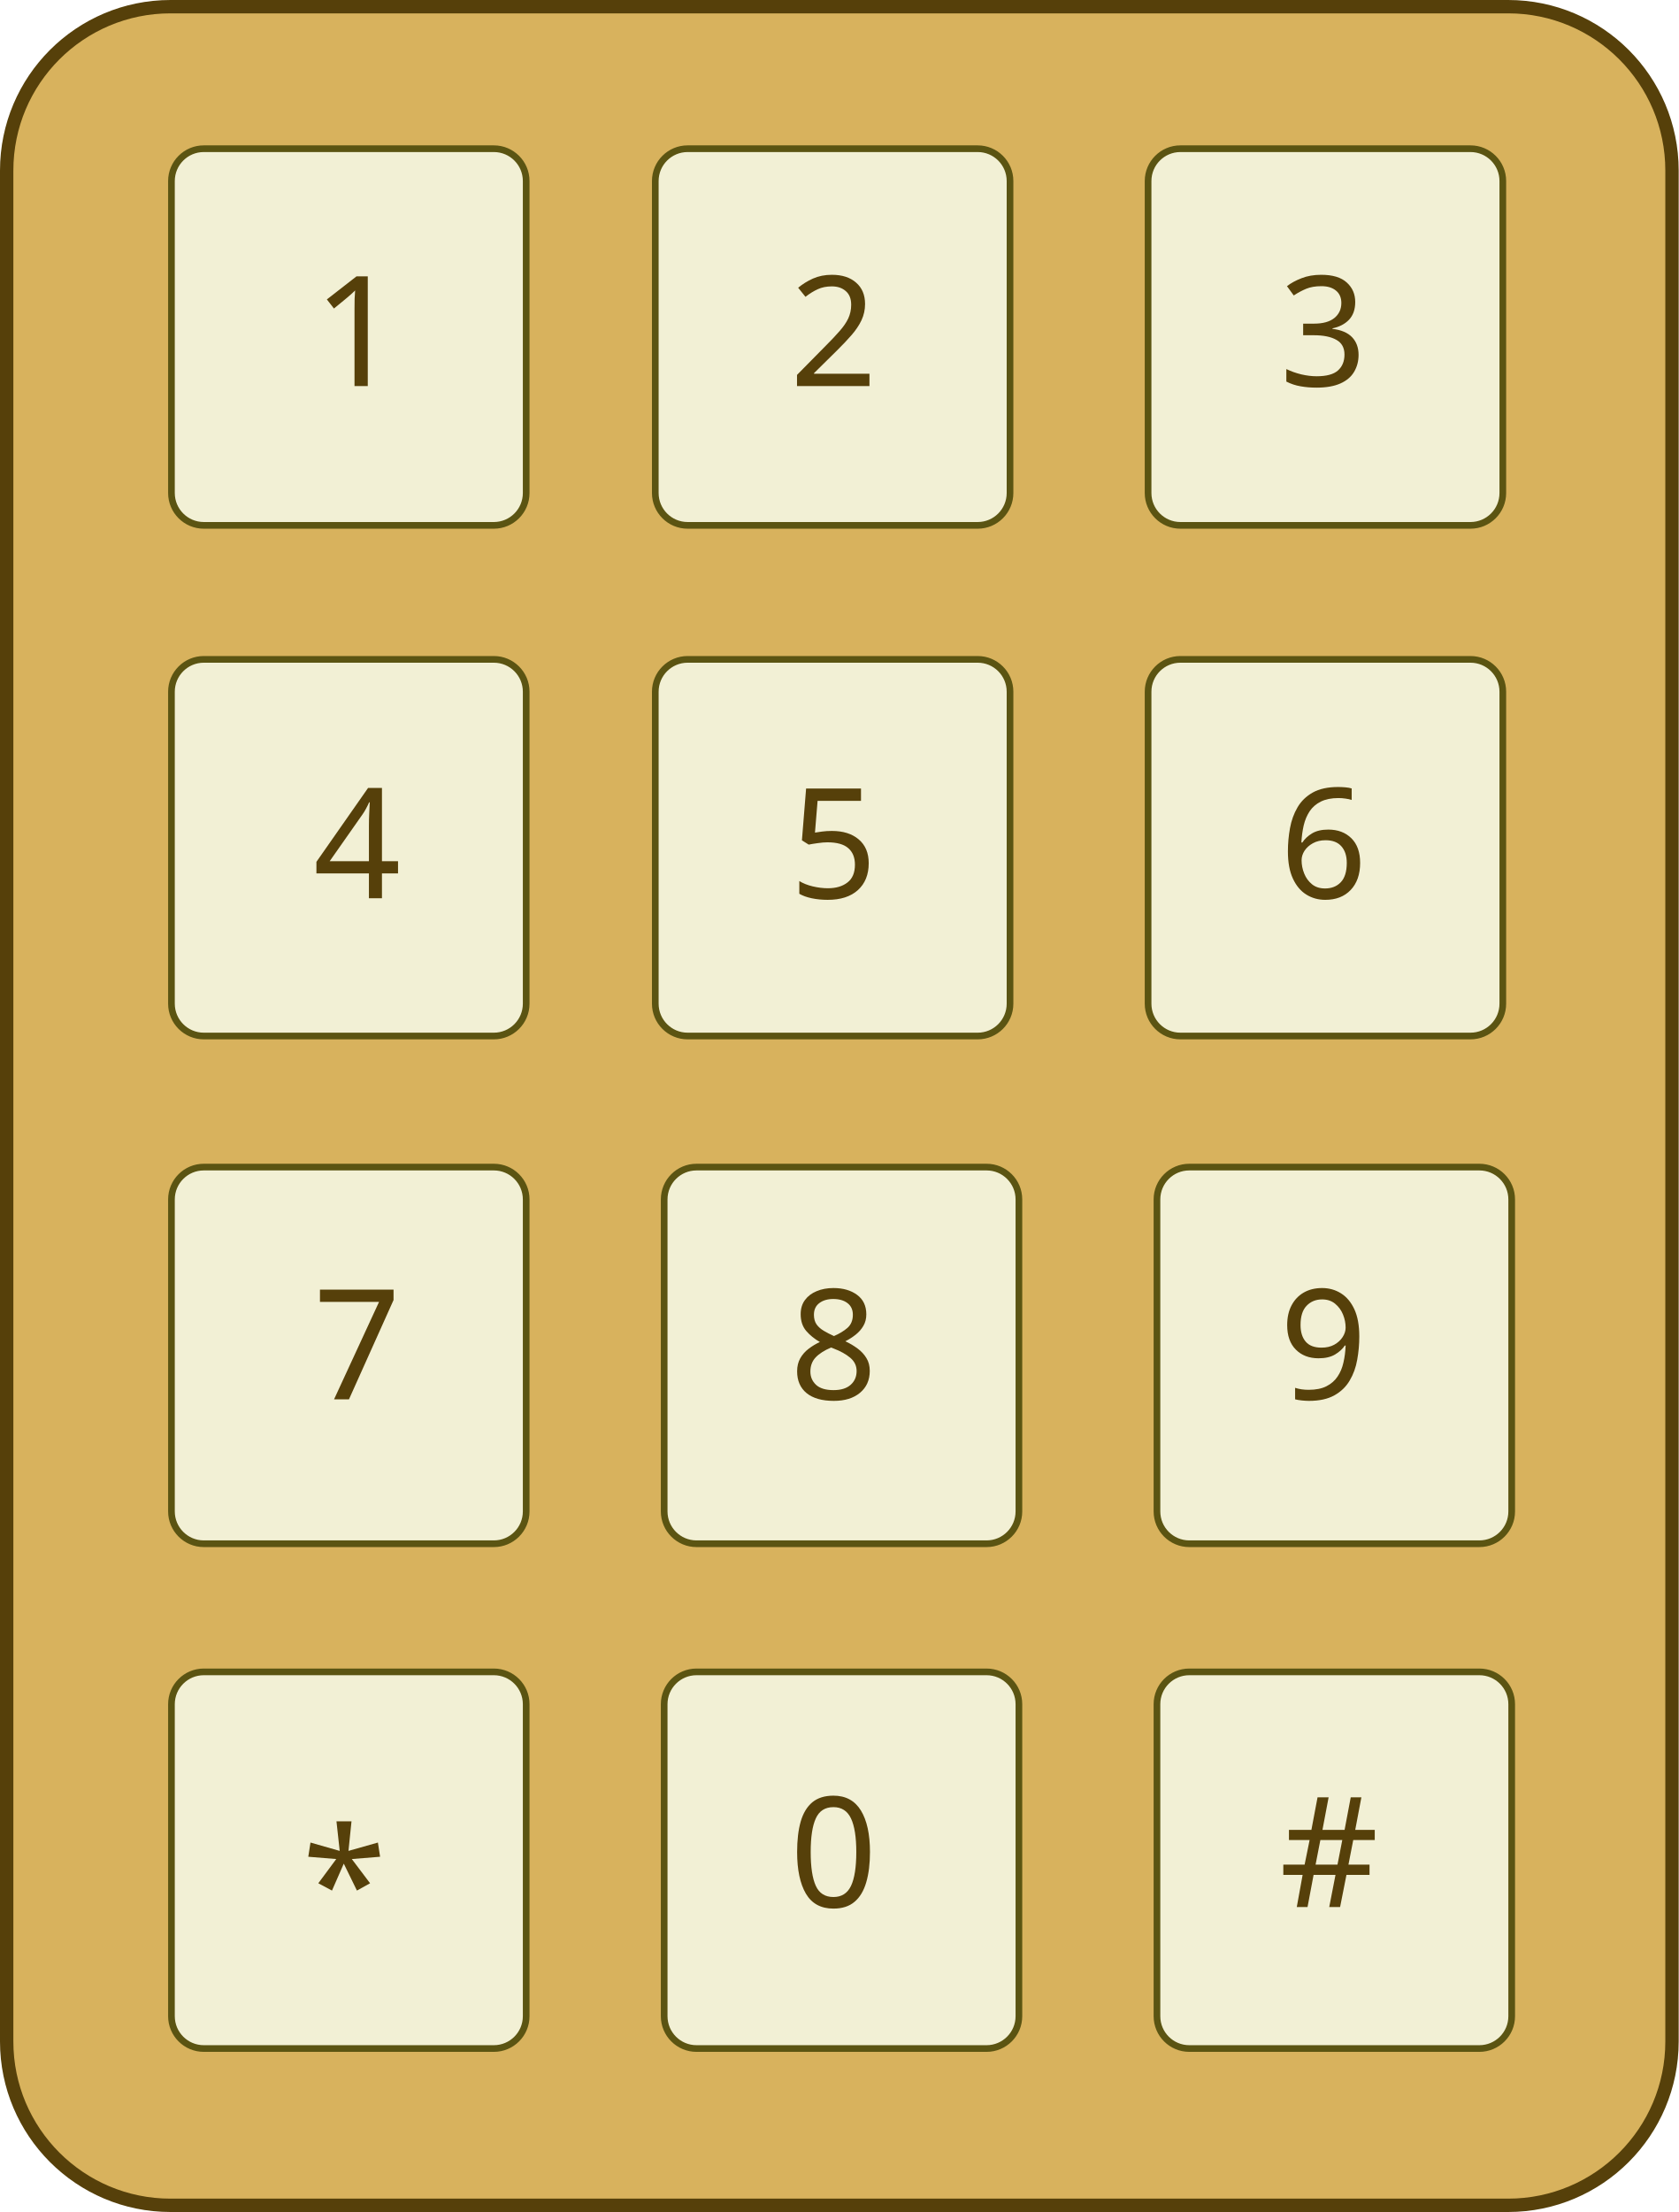
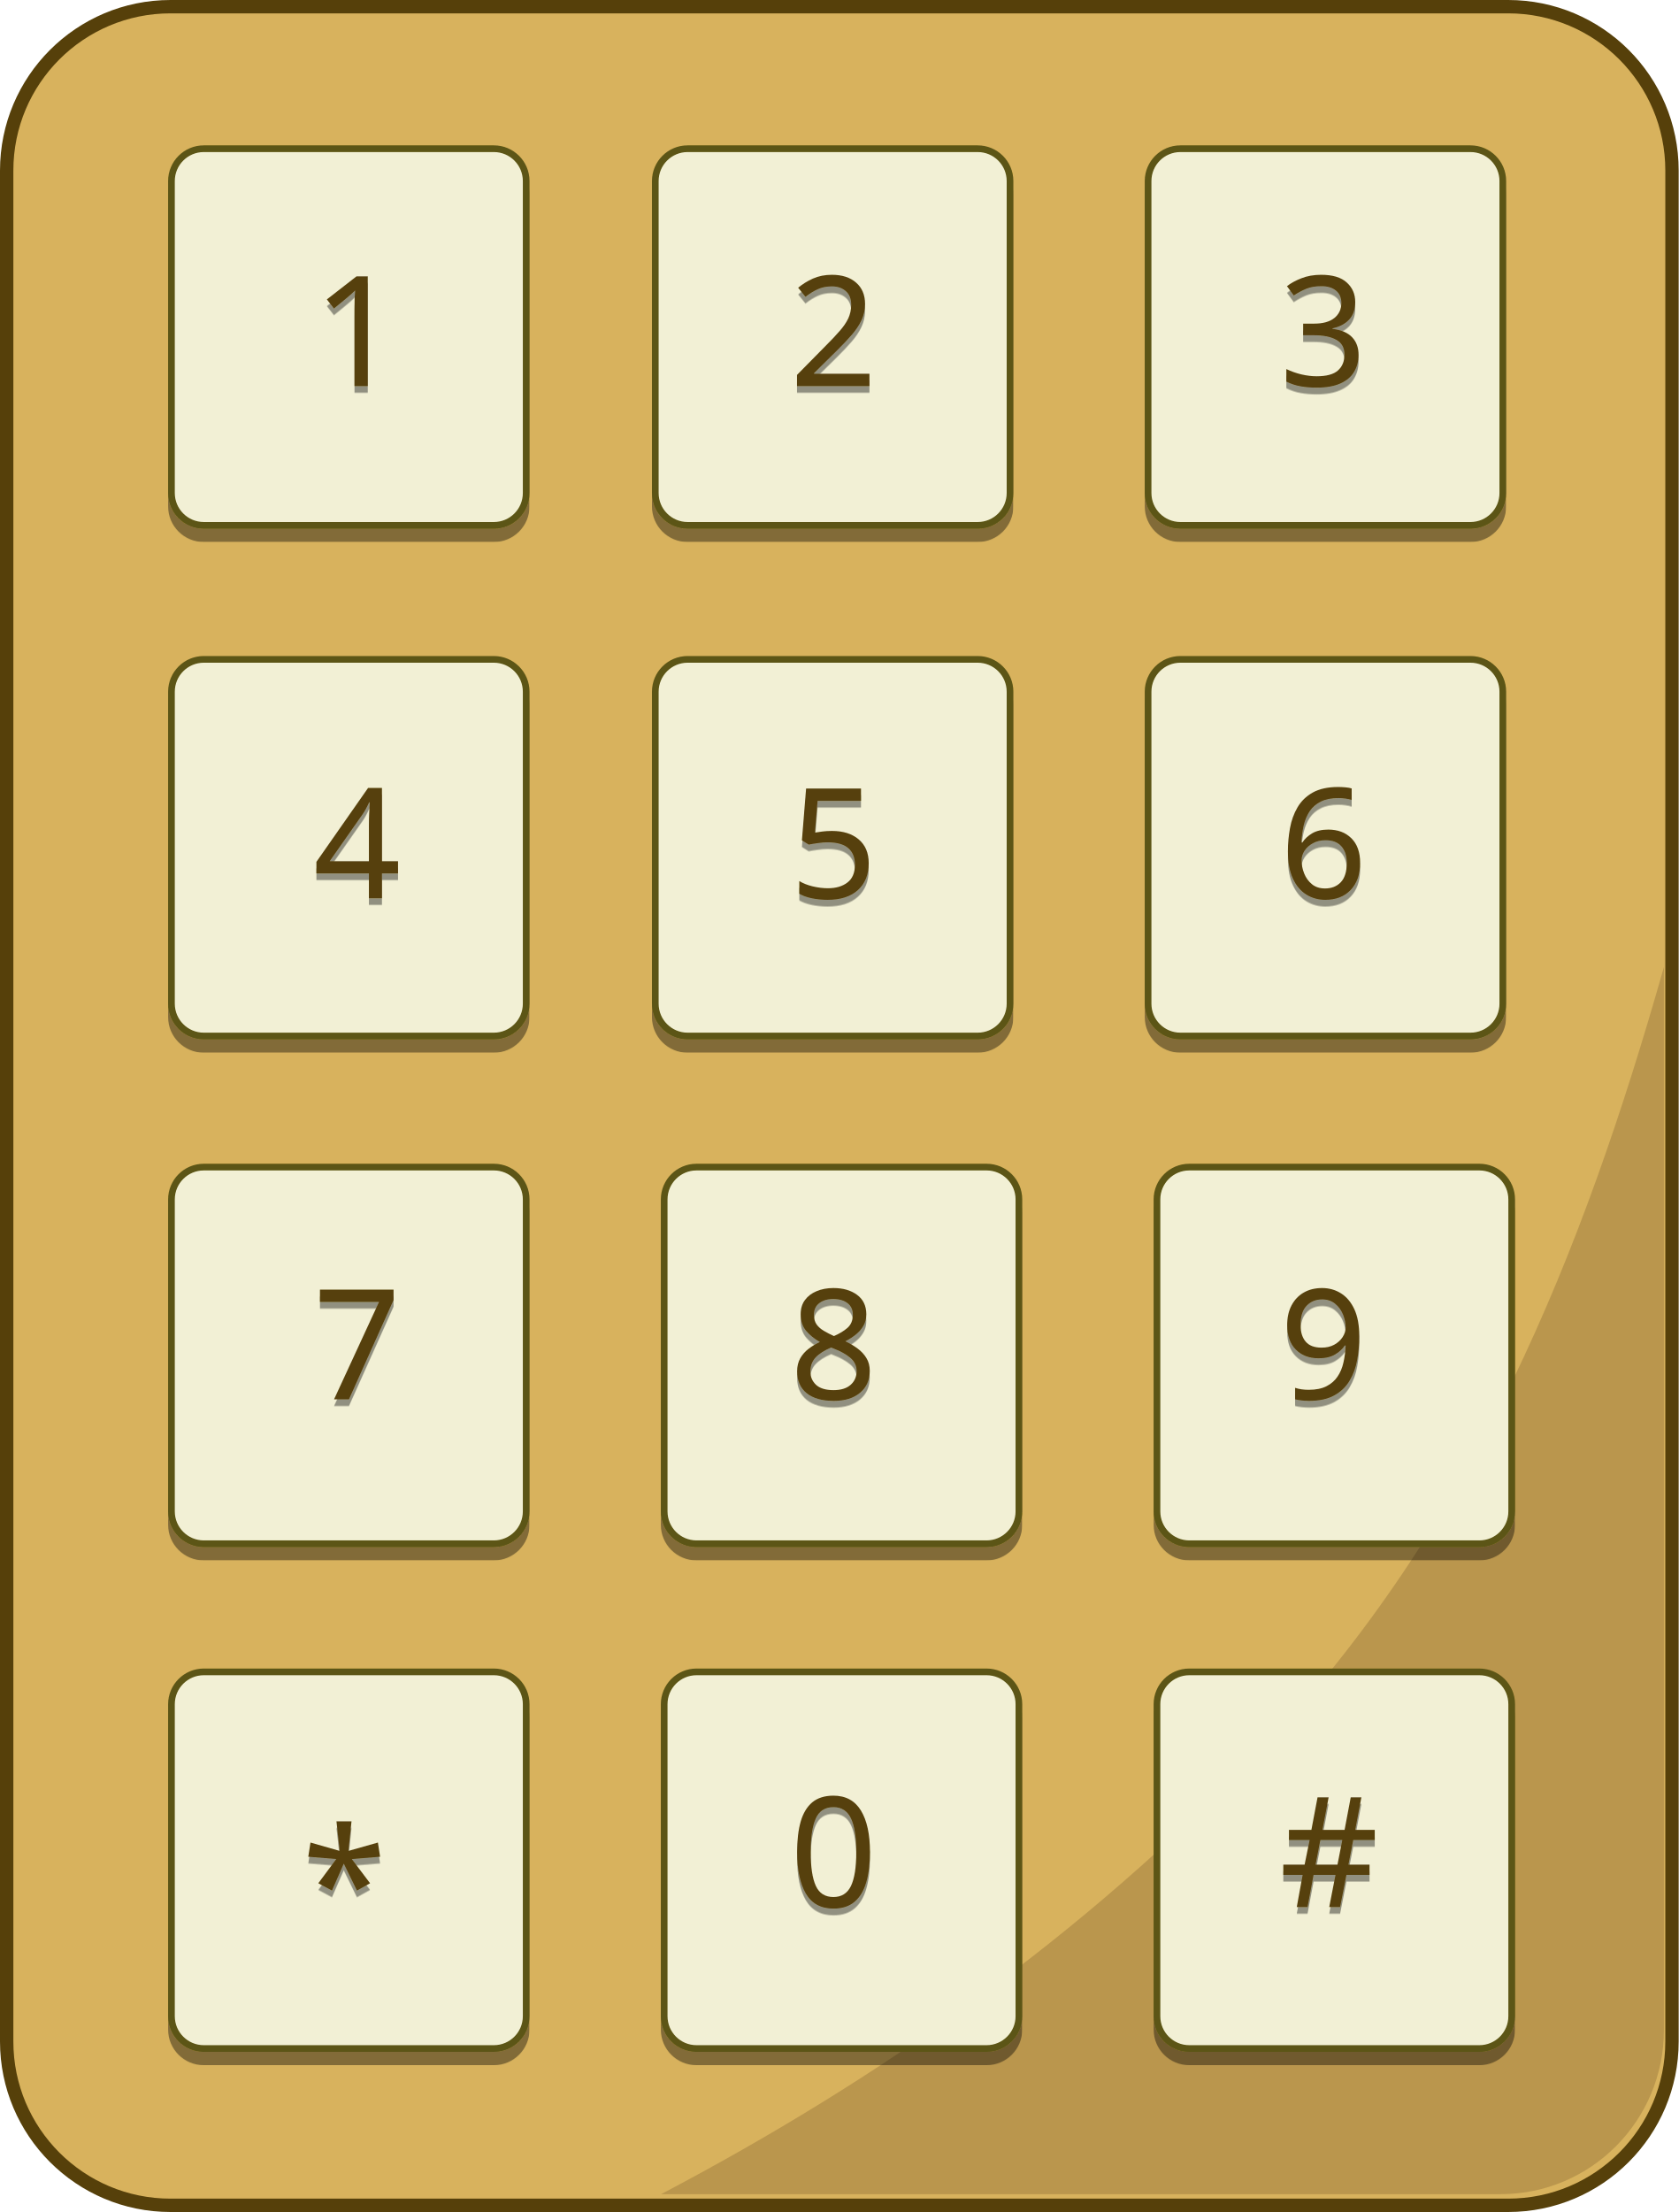
<svg xmlns="http://www.w3.org/2000/svg" id="Layer_2" data-name="Layer 2" viewBox="0 0 251.33 331.11">
  <defs>
    <style>
      .cls-1 {
+         filter: url(#drop-shadow-16);
+       }
+ 
+       .cls-1, .cls-2, .cls-3, .cls-4, .cls-5, .cls-6, .cls-7, .cls-8, .cls-9, .cls-10, .cls-11, .cls-12 {
+         fill: #56400a;
+         font-family: WorkSans-Regular, 'Work Sans';
+         font-size: 23px;
+       }
+ 
+       .cls-13 {
        fill: #d8b25d;
        stroke: #56400a;
        stroke-linecap: round;
        stroke-linejoin: round;
        stroke-width: 2px;
      }

-       .cls-2 {
-         letter-spacing: -.03em;
-       }
- 
-       .cls-2, .cls-3 {
-         fill: #56400a;
-         font-family: WorkSans-Regular, 'Work Sans';
-         font-size: 23px;
-       }
- 
-       .cls-4 {
+       .cls-14 {
+         filter: url(#drop-shadow-4);
+       }
+ 
+       .cls-14, .cls-15, .cls-16, .cls-17, .cls-18, .cls-19, .cls-20, .cls-21, .cls-22, .cls-23, .cls-24, .cls-25 {
        fill: #f2f0d5;
        stroke: #5b5412;
        stroke-miterlimit: 10;
      }
+ 
+       .cls-2 {
+         filter: url(#drop-shadow-24);
+       }
+ 
+       .cls-15 {
+         filter: url(#drop-shadow-2);
+       }
+ 
+       .cls-3 {
+         filter: url(#drop-shadow-21);
+       }
+ 
+       .cls-16 {
+         filter: url(#drop-shadow-1);
+       }
+ 
+       .cls-4 {
+         filter: url(#drop-shadow-22);
+       }
+ 
+       .cls-17 {
+         filter: url(#drop-shadow-11);
+       }
+ 
+       .cls-18 {
+         filter: url(#drop-shadow-12);
+       }
+ 
+       .cls-5 {
+         filter: url(#drop-shadow-13);
+       }
+ 
+       .cls-6 {
+         filter: url(#drop-shadow-14);
+       }
+ 
+       .cls-19 {
+         filter: url(#drop-shadow-10);
+       }
+ 
+       .cls-7 {
+         filter: url(#drop-shadow-19);
+         letter-spacing: -.03em;
+       }
+ 
+       .cls-20 {
+         filter: url(#drop-shadow-6);
+       }
+ 
+       .cls-21 {
+         filter: url(#drop-shadow-5);
+       }
+ 
+       .cls-8 {
+         filter: url(#drop-shadow-23);
+       }
+ 
+       .cls-22 {
+         filter: url(#drop-shadow-8);
+       }
+ 
+       .cls-26 {
+         fill: #ba964d;
+       }
+ 
+       .cls-23 {
+         filter: url(#drop-shadow-9);
+       }
+ 
+       .cls-24 {
+         filter: url(#drop-shadow-7);
+       }
+ 
+       .cls-9 {
+         filter: url(#drop-shadow-18);
+       }
+ 
+       .cls-10 {
+         filter: url(#drop-shadow-15);
+       }
+ 
+       .cls-25 {
+         filter: url(#drop-shadow-3);
+       }
+ 
+       .cls-11 {
+         filter: url(#drop-shadow-20);
+       }
+ 
+       .cls-12 {
+         filter: url(#drop-shadow-17);
+       }
    </style>
+     <filter id="drop-shadow-1" x="25.17" y="21.76" width="54.11" height="59.38" filterUnits="userSpaceOnUse">
+       <feOffset dx="0" dy="2" />
+       <feGaussianBlur result="blur" stdDeviation="0" />
+       <feFlood flood-color="#000" flood-opacity=".4" />
+       <feComposite in2="blur" operator="in" />
+       <feComposite in="SourceGraphic" />
+     </filter>
+     <filter id="drop-shadow-2" x="97.61" y="21.76" width="54.11" height="59.38" filterUnits="userSpaceOnUse">
+       <feOffset dx="0" dy="2" />
+       <feGaussianBlur result="blur-2" stdDeviation="0" />
+       <feFlood flood-color="#000" flood-opacity=".4" />
+       <feComposite in2="blur-2" operator="in" />
+       <feComposite in="SourceGraphic" />
+     </filter>
+     <filter id="drop-shadow-3" x="171.39" y="21.76" width="54.11" height="59.38" filterUnits="userSpaceOnUse">
+       <feOffset dx="0" dy="2" />
+       <feGaussianBlur result="blur-3" stdDeviation="0" />
+       <feFlood flood-color="#000" flood-opacity=".4" />
+       <feComposite in2="blur-3" operator="in" />
+       <feComposite in="SourceGraphic" />
+     </filter>
+     <filter id="drop-shadow-4" x="25.17" y="98.2" width="54.11" height="59.38" filterUnits="userSpaceOnUse">
+       <feOffset dx="0" dy="2" />
+       <feGaussianBlur result="blur-4" stdDeviation="0" />
+       <feFlood flood-color="#000" flood-opacity=".4" />
+       <feComposite in2="blur-4" operator="in" />
+       <feComposite in="SourceGraphic" />
+     </filter>
+     <filter id="drop-shadow-5" x="97.61" y="98.2" width="54.11" height="59.38" filterUnits="userSpaceOnUse">
+       <feOffset dx="0" dy="2" />
+       <feGaussianBlur result="blur-5" stdDeviation="0" />
+       <feFlood flood-color="#000" flood-opacity=".4" />
+       <feComposite in2="blur-5" operator="in" />
+       <feComposite in="SourceGraphic" />
+     </filter>
+     <filter id="drop-shadow-6" x="171.39" y="98.2" width="54.11" height="59.38" filterUnits="userSpaceOnUse">
+       <feOffset dx="0" dy="2" />
+       <feGaussianBlur result="blur-6" stdDeviation="0" />
+       <feFlood flood-color="#000" flood-opacity=".4" />
+       <feComposite in2="blur-6" operator="in" />
+       <feComposite in="SourceGraphic" />
+     </filter>
+     <filter id="drop-shadow-7" x="25.17" y="174.2" width="54.11" height="59.38" filterUnits="userSpaceOnUse">
+       <feOffset dx="0" dy="2" />
+       <feGaussianBlur result="blur-7" stdDeviation="0" />
+       <feFlood flood-color="#000" flood-opacity=".4" />
+       <feComposite in2="blur-7" operator="in" />
+       <feComposite in="SourceGraphic" />
+     </filter>
+     <filter id="drop-shadow-8" x="98.94" y="174.2" width="54.11" height="59.38" filterUnits="userSpaceOnUse">
+       <feOffset dx="0" dy="2" />
+       <feGaussianBlur result="blur-8" stdDeviation="0" />
+       <feFlood flood-color="#000" flood-opacity=".4" />
+       <feComposite in2="blur-8" operator="in" />
+       <feComposite in="SourceGraphic" />
+     </filter>
+     <filter id="drop-shadow-9" x="172.72" y="174.2" width="54.11" height="59.38" filterUnits="userSpaceOnUse">
+       <feOffset dx="0" dy="2" />
+       <feGaussianBlur result="blur-9" stdDeviation="0" />
+       <feFlood flood-color="#000" flood-opacity=".4" />
+       <feComposite in2="blur-9" operator="in" />
+       <feComposite in="SourceGraphic" />
+     </filter>
+     <filter id="drop-shadow-10" x="25.17" y="249.76" width="54.11" height="59.38" filterUnits="userSpaceOnUse">
+       <feOffset dx="0" dy="2" />
+       <feGaussianBlur result="blur-10" stdDeviation="0" />
+       <feFlood flood-color="#000" flood-opacity=".4" />
+       <feComposite in2="blur-10" operator="in" />
+       <feComposite in="SourceGraphic" />
+     </filter>
+     <filter id="drop-shadow-11" x="98.94" y="249.76" width="54.11" height="59.38" filterUnits="userSpaceOnUse">
+       <feOffset dx="0" dy="2" />
+       <feGaussianBlur result="blur-11" stdDeviation="0" />
+       <feFlood flood-color="#000" flood-opacity=".4" />
+       <feComposite in2="blur-11" operator="in" />
+       <feComposite in="SourceGraphic" />
+     </filter>
+     <filter id="drop-shadow-12" x="172.72" y="249.76" width="54.11" height="59.38" filterUnits="userSpaceOnUse">
+       <feOffset dx="0" dy="2" />
+       <feGaussianBlur result="blur-12" stdDeviation="0" />
+       <feFlood flood-color="#000" flood-opacity=".4" />
+       <feComposite in2="blur-12" operator="in" />
+       <feComposite in="SourceGraphic" />
+     </filter>
+     <filter id="drop-shadow-13" filterUnits="userSpaceOnUse">
+       <feOffset dx="0" dy="1" />
+       <feGaussianBlur result="blur-13" stdDeviation="0" />
+       <feFlood flood-color="#000" flood-opacity=".4" />
+       <feComposite in2="blur-13" operator="in" />
+       <feComposite in="SourceGraphic" />
+     </filter>
+     <filter id="drop-shadow-14" filterUnits="userSpaceOnUse">
+       <feOffset dx="0" dy="1" />
+       <feGaussianBlur result="blur-14" stdDeviation="0" />
+       <feFlood flood-color="#000" flood-opacity=".4" />
+       <feComposite in2="blur-14" operator="in" />
+       <feComposite in="SourceGraphic" />
+     </filter>
+     <filter id="drop-shadow-15" filterUnits="userSpaceOnUse">
+       <feOffset dx="0" dy="1" />
+       <feGaussianBlur result="blur-15" stdDeviation="0" />
+       <feFlood flood-color="#000" flood-opacity=".4" />
+       <feComposite in2="blur-15" operator="in" />
+       <feComposite in="SourceGraphic" />
+     </filter>
+     <filter id="drop-shadow-16" filterUnits="userSpaceOnUse">
+       <feOffset dx="0" dy="1" />
+       <feGaussianBlur result="blur-16" stdDeviation="0" />
+       <feFlood flood-color="#000" flood-opacity=".4" />
+       <feComposite in2="blur-16" operator="in" />
+       <feComposite in="SourceGraphic" />
+     </filter>
+     <filter id="drop-shadow-17" filterUnits="userSpaceOnUse">
+       <feOffset dx="0" dy="1" />
+       <feGaussianBlur result="blur-17" stdDeviation="0" />
+       <feFlood flood-color="#000" flood-opacity=".4" />
+       <feComposite in2="blur-17" operator="in" />
+       <feComposite in="SourceGraphic" />
+     </filter>
+     <filter id="drop-shadow-18" filterUnits="userSpaceOnUse">
+       <feOffset dx="0" dy="1" />
+       <feGaussianBlur result="blur-18" stdDeviation="0" />
+       <feFlood flood-color="#000" flood-opacity=".4" />
+       <feComposite in2="blur-18" operator="in" />
+       <feComposite in="SourceGraphic" />
+     </filter>
+     <filter id="drop-shadow-19" filterUnits="userSpaceOnUse">
+       <feOffset dx="0" dy="1" />
+       <feGaussianBlur result="blur-19" stdDeviation="0" />
+       <feFlood flood-color="#000" flood-opacity=".4" />
+       <feComposite in2="blur-19" operator="in" />
+       <feComposite in="SourceGraphic" />
+     </filter>
+     <filter id="drop-shadow-20" filterUnits="userSpaceOnUse">
+       <feOffset dx="0" dy="1" />
+       <feGaussianBlur result="blur-20" stdDeviation="0" />
+       <feFlood flood-color="#000" flood-opacity=".4" />
+       <feComposite in2="blur-20" operator="in" />
+       <feComposite in="SourceGraphic" />
+     </filter>
+     <filter id="drop-shadow-21" filterUnits="userSpaceOnUse">
+       <feOffset dx="0" dy="1" />
+       <feGaussianBlur result="blur-21" stdDeviation="0" />
+       <feFlood flood-color="#000" flood-opacity=".4" />
+       <feComposite in2="blur-21" operator="in" />
+       <feComposite in="SourceGraphic" />
+     </filter>
+     <filter id="drop-shadow-22" filterUnits="userSpaceOnUse">
+       <feOffset dx="0" dy="1" />
+       <feGaussianBlur result="blur-22" stdDeviation="0" />
+       <feFlood flood-color="#000" flood-opacity=".4" />
+       <feComposite in2="blur-22" operator="in" />
+       <feComposite in="SourceGraphic" />
+     </filter>
+     <filter id="drop-shadow-23" filterUnits="userSpaceOnUse">
+       <feOffset dx="0" dy="1" />
+       <feGaussianBlur result="blur-23" stdDeviation="0" />
+       <feFlood flood-color="#000" flood-opacity=".4" />
+       <feComposite in2="blur-23" operator="in" />
+       <feComposite in="SourceGraphic" />
+     </filter>
+     <filter id="drop-shadow-24" filterUnits="userSpaceOnUse">
+       <feOffset dx="0" dy="1" />
+       <feGaussianBlur result="blur-24" stdDeviation="0" />
+       <feFlood flood-color="#000" flood-opacity=".4" />
+       <feComposite in2="blur-24" operator="in" />
+       <feComposite in="SourceGraphic" />
+     </filter>
  </defs>
  <g id="Layer_12" data-name="Layer 12">
    <g id="Layer_19" data-name="Layer 19">
      <g>
-         <rect class="cls-1" x="1" y="1" width="249.33" height="329.11" rx="24.53" ry="24.53" />
-         <rect class="cls-4" x="25.67" y="22.26" width="53.11" height="56.38" rx="4.84" ry="4.84" />
-         <rect class="cls-4" x="98.11" y="22.26" width="53.11" height="56.38" rx="4.84" ry="4.84" />
-         <rect class="cls-4" x="171.89" y="22.26" width="53.11" height="56.38" rx="4.84" ry="4.84" />
-         <rect class="cls-4" x="25.67" y="98.7" width="53.11" height="56.38" rx="4.84" ry="4.84" />
-         <rect class="cls-4" x="98.11" y="98.7" width="53.11" height="56.38" rx="4.84" ry="4.84" />
-         <rect class="cls-4" x="171.89" y="98.7" width="53.11" height="56.38" rx="4.84" ry="4.84" />
-         <rect class="cls-4" x="25.67" y="174.7" width="53.11" height="56.38" rx="4.84" ry="4.84" />
-         <rect class="cls-4" x="99.44" y="174.7" width="53.11" height="56.38" rx="4.84" ry="4.84" />
-         <rect class="cls-4" x="173.22" y="174.7" width="53.11" height="56.38" rx="4.84" ry="4.84" />
-         <rect class="cls-4" x="25.67" y="250.26" width="53.11" height="56.38" rx="4.84" ry="4.84" />
-         <rect class="cls-4" x="99.44" y="250.26" width="53.11" height="56.38" rx="4.84" ry="4.84" />
-         <rect class="cls-4" x="173.22" y="250.26" width="53.11" height="56.38" rx="4.84" ry="4.84" />
-         <text class="cls-3" transform="translate(46.89 57.79)">
+         <rect class="cls-13" x="1" y="1" width="249.33" height="329.11" rx="24.53" ry="24.53" />
+         <path class="cls-26" d="M188.56,262.21c-26.56,27.8-56.96,49.06-89.58,66.23h125.7c13.5,0,24.44-11,24.44-24.58v-159.1c-12.15,42.78-28.34,83.67-60.55,117.45Z" />
+         <rect class="cls-16" x="25.67" y="22.26" width="53.11" height="56.38" rx="4.84" ry="4.84" />
+         <rect class="cls-15" x="98.11" y="22.26" width="53.11" height="56.38" rx="4.84" ry="4.84" />
+         <rect class="cls-25" x="171.89" y="22.26" width="53.11" height="56.38" rx="4.84" ry="4.84" />
+         <rect class="cls-14" x="25.67" y="98.7" width="53.11" height="56.38" rx="4.84" ry="4.84" />
+         <rect class="cls-21" x="98.11" y="98.7" width="53.11" height="56.38" rx="4.84" ry="4.84" />
+         <rect class="cls-20" x="171.89" y="98.7" width="53.11" height="56.38" rx="4.84" ry="4.84" />
+         <rect class="cls-24" x="25.67" y="174.7" width="53.11" height="56.38" rx="4.84" ry="4.84" />
+         <rect class="cls-22" x="99.44" y="174.7" width="53.11" height="56.38" rx="4.84" ry="4.84" />
+         <rect class="cls-23" x="173.22" y="174.7" width="53.11" height="56.38" rx="4.84" ry="4.84" />
+         <rect class="cls-19" x="25.67" y="250.26" width="53.11" height="56.38" rx="4.84" ry="4.84" />
+         <rect class="cls-17" x="99.44" y="250.26" width="53.11" height="56.38" rx="4.84" ry="4.84" />
+         <rect class="cls-18" x="173.22" y="250.26" width="53.11" height="56.38" rx="4.84" ry="4.84" />
+         <text class="cls-5" transform="translate(46.89 57.79)">
          <tspan x="0" y="0">1</tspan>
        </text>
-         <text class="cls-3" transform="translate(118.22 57.79)">
+         <text class="cls-6" transform="translate(118.22 57.79)">
          <tspan x="0" y="0">2</tspan>
        </text>
-         <text class="cls-3" transform="translate(191.56 57.79)">
+         <text class="cls-10" transform="translate(191.56 57.79)">
          <tspan x="0" y="0">3</tspan>
        </text>
-         <text class="cls-3" transform="translate(46.89 134.46)">
+         <text class="cls-1" transform="translate(46.89 134.46)">
          <tspan x="0" y="0">4</tspan>
        </text>
-         <text class="cls-3" transform="translate(118.22 134.46)">
+         <text class="cls-12" transform="translate(118.22 134.46)">
          <tspan x="0" y="0">5</tspan>
        </text>
-         <text class="cls-3" transform="translate(191.56 134.46)">
+         <text class="cls-9" transform="translate(191.56 134.46)">
          <tspan x="0" y="0">6</tspan>
        </text>
-         <text class="cls-2" transform="translate(46.89 209.46)">
+         <text class="cls-7" transform="translate(46.89 209.46)">
          <tspan x="0" y="0">7</tspan>
        </text>
-         <text class="cls-3" transform="translate(118.22 209.46)">
+         <text class="cls-11" transform="translate(118.22 209.46)">
          <tspan x="0" y="0">8</tspan>
        </text>
        <text class="cls-3" transform="translate(191.56 209.46)">
          <tspan x="0" y="0">9</tspan>
        </text>
-         <text class="cls-3" transform="translate(45.22 290.12)">
+         <text class="cls-4" transform="translate(45.22 290.12)">
          <tspan x="0" y="0">*</tspan>
        </text>
-         <text class="cls-3" transform="translate(118.22 285.46)">
+         <text class="cls-8" transform="translate(118.22 285.46)">
          <tspan x="0" y="0">0</tspan>
        </text>
-         <text class="cls-3" transform="translate(191.56 285.46)">
+         <text class="cls-2" transform="translate(191.56 285.46)">
          <tspan x="0" y="0">#</tspan>
        </text>
      </g>
    </g>
  </g>
</svg>
